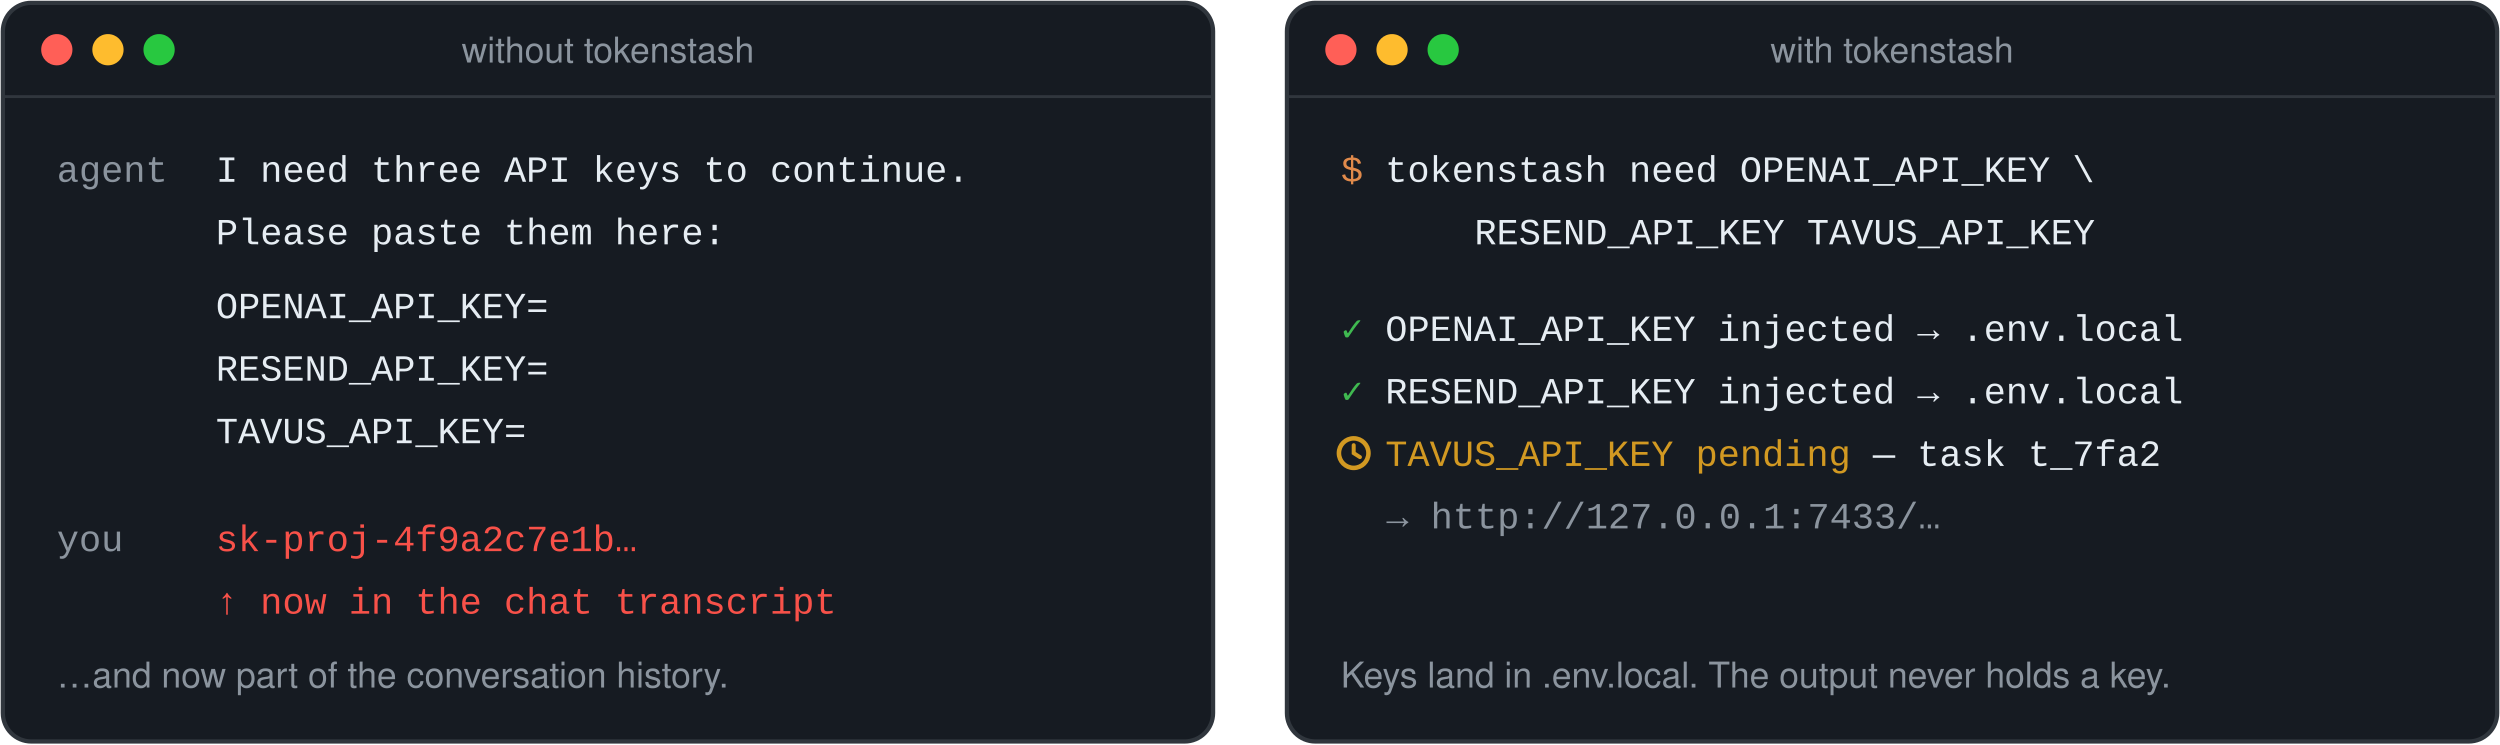
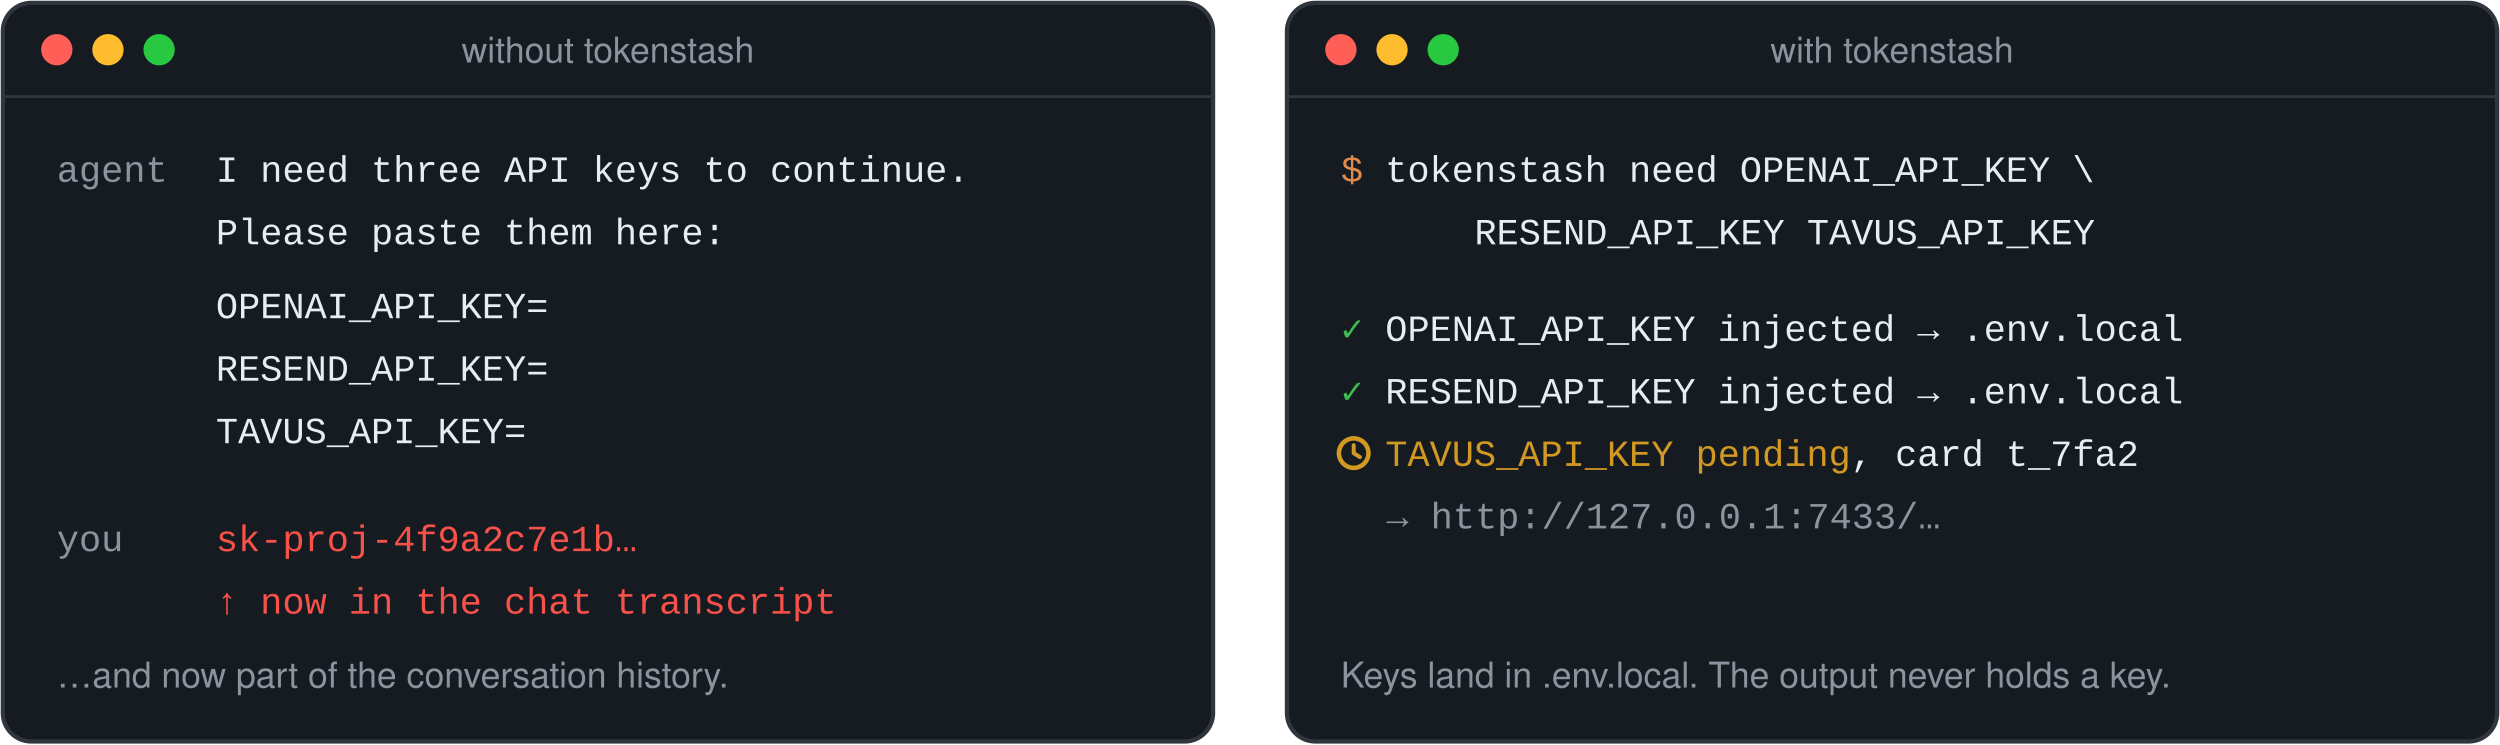
<svg xmlns="http://www.w3.org/2000/svg" viewBox="0 0 880 262" width="880" height="262" role="img" aria-labelledby="t d">
  <style>
    .win { fill: #161B22; stroke: #30363D; stroke-width: 1.5; }
    .bar { stroke: #30363D; stroke-width: 1; }
    .ttl { font: 500 12.5px -apple-system, BlinkMacSystemFont, "Segoe UI", Helvetica, Arial, sans-serif; fill: #8B949E; }
    .cap { font: 12.5px -apple-system, BlinkMacSystemFont, "Segoe UI", Helvetica, Arial, sans-serif; fill: #8B949E; }
    .m   { font: 13px ui-monospace, SFMono-Regular, "SF Mono", Menlo, Consolas, "Liberation Mono", monospace; fill: #E6EDF3; }
    .dim { fill: #8B949E; }
    .pr  { fill: #E08A4B; }
    .ok  { fill: #3FB950; }
    .wt  { fill: #D29922; }
    .bad { fill: #F85149; }
  </style>
  <rect class="win" x="1" y="1" width="426" height="260" rx="10" />
  <line class="bar" x1="1" y1="34" x2="427" y2="34" />
  <circle cx="20" cy="17.5" r="5.5" fill="#FF5F57" />
  <circle cx="38" cy="17.5" r="5.5" fill="#FEBC2E" />
  <circle cx="56" cy="17.5" r="5.5" fill="#28C840" />
  <text class="ttl" x="214" y="22" text-anchor="middle">without tokenstash</text>
  <text class="m" x="20" y="64">
    <tspan class="dim">agent</tspan>
  </text>
  <text class="m" x="76" y="64">I need three API keys to continue.</text>
  <text class="m" x="76" y="86">Please paste them here:</text>
  <text class="m" x="76" y="112">OPENAI_API_KEY=</text>
  <text class="m" x="76" y="134">RESEND_API_KEY=</text>
  <text class="m" x="76" y="156">TAVUS_API_KEY=</text>
  <text class="m" x="20" y="194">
    <tspan class="dim">you</tspan>
  </text>
  <text class="m bad" x="76" y="194">sk-proj-4f9a2c7e1b…</text>
  <text class="m bad" x="76" y="216">↑ now in the chat transcript</text>
  <text class="cap" x="20" y="242">…and now part of the conversation history.</text>
  <rect class="win" x="453" y="1" width="426" height="260" rx="10" />
  <line class="bar" x1="453" y1="34" x2="879" y2="34" />
  <circle cx="472" cy="17.5" r="5.5" fill="#FF5F57" />
  <circle cx="490" cy="17.5" r="5.5" fill="#FEBC2E" />
  <circle cx="508" cy="17.5" r="5.5" fill="#28C840" />
  <text class="ttl" x="666" y="22" text-anchor="middle">with tokenstash</text>
  <text class="m" x="472" y="64">
    <tspan class="pr">$</tspan> tokenstash need OPENAI_API_KEY \</text>
  <text class="m" x="519" y="86">RESEND_API_KEY TAVUS_API_KEY</text>
  <text class="m" x="472" y="120">
    <tspan class="ok">✓</tspan> OPENAI_API_KEY injected → .env.local</text>
  <text class="m" x="472" y="142">
    <tspan class="ok">✓</tspan> RESEND_API_KEY injected → .env.local</text>
  <g transform="translate(476.5,159.5)">
    <circle r="5.2" fill="none" stroke="#D29922" stroke-width="1.6" />
    <path d="M0,-2.8 V0 L2.2,1.4" fill="none" stroke="#D29922" stroke-width="1.4" stroke-linecap="round" />
  </g>
  <text class="m" x="472" y="164">
    <tspan dx="0" fill-opacity="0">✓</tspan>
-     <tspan class="wt">TAVUS_API_KEY pending</tspan> — task t_7fa2</text>
+     <tspan class="wt">TAVUS_API_KEY pending</tspan>, card t_7fa2</text>
  <text class="m dim" x="488" y="186">→ http://127.0.0.1:7433/…</text>
  <text class="cap" x="472" y="242">Keys land in .env.local. The output never holds a key.</text>
</svg>
